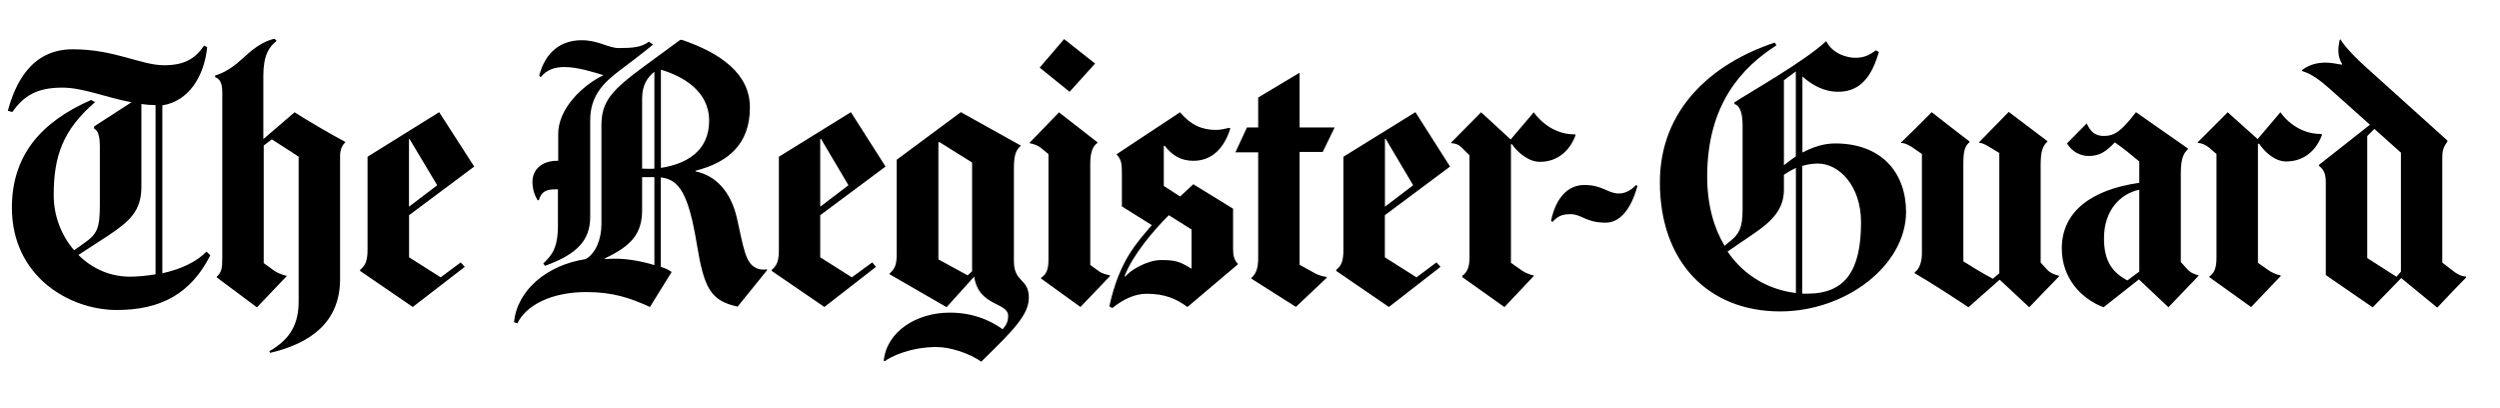
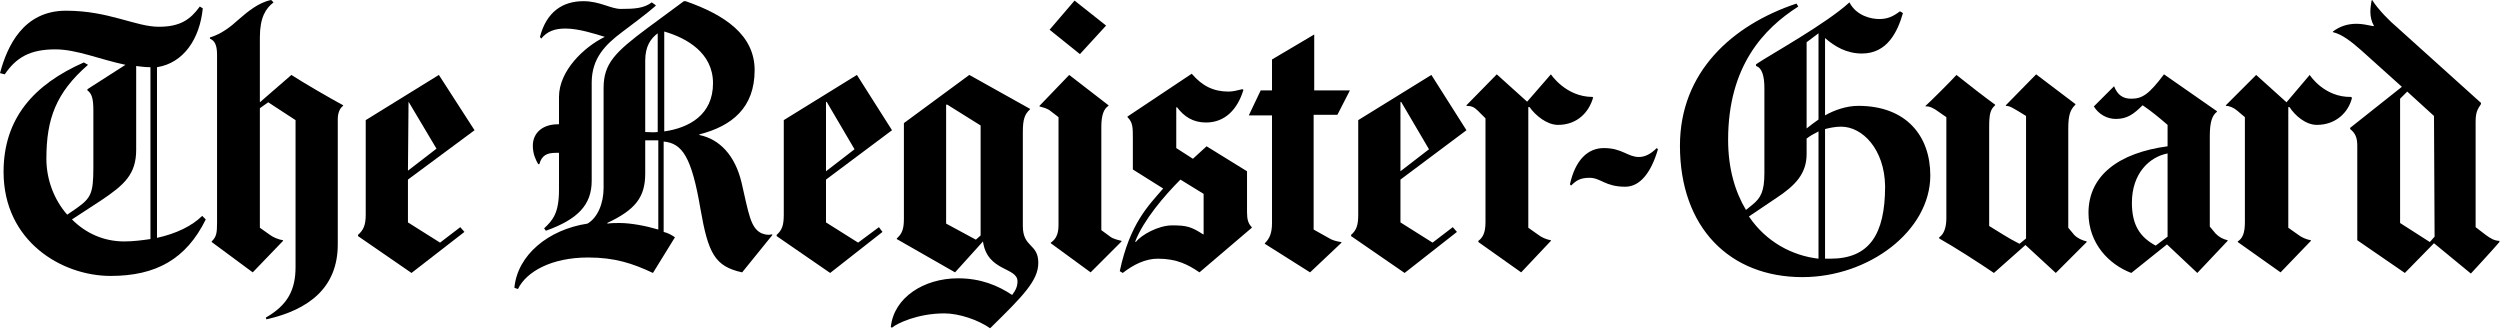
- <svg xmlns="http://www.w3.org/2000/svg" version="1.1" id="Layer_1" x="0px" y="0px" width="264.76px" height="43.2px" viewBox="0 0 264.76 43.2" style="enable-background:new 0 0 264.76 43.2;" xml:space="preserve">
+ <svg xmlns="http://www.w3.org/2000/svg" version="1.1" id="Layer_1" x="0px" y="0px" width="420.4px" height="55.2px" viewBox="0 0 420.4 55.2" style="enable-background:new 0 0 420.4 55.2;" xml:space="preserve">
  <g>
-     <path d="M12.38,32.83c-5.08,0-11.12-3.6-11.12-10.83c0-5.58,3.13-9.11,8.39-11.41l0.43,0.22c-3.42,2.95-4.39,5.72-4.39,9.86   c0,2.16,0.79,4.25,2.16,5.83l0.97-0.68c1.48-1.04,1.76-1.55,1.76-4.21v-5.98c0-1.26-0.18-1.76-0.61-2.02v-0.22l3.96-2.56   c-2.7-0.5-5.11-1.55-7.34-1.55c-2.66,0-4.07,0.86-5.29,2.59l-0.47-0.14C1.58,8.97,3.24,5.22,7.7,5.22s7.23,1.69,9.68,1.69   c2.2,0,3.31-0.72,4.25-2.09l0.32,0.18c-0.32,3.13-1.98,5.72-4.75,6.16v17.78c1.98-0.43,3.64-1.22,4.68-2.3l0.4,0.4   C20.23,31.1,17.03,32.83,12.38,32.83z M16.49,11.13c-0.54,0-1.01-0.04-1.51-0.11v8.75c0,2.56-1.22,3.67-3.64,5.26L8.31,27   c1.4,1.4,3.28,2.3,5.47,2.3c0.94,0,1.84-0.11,2.7-0.25V11.13z M36.03,16.49v13.07c0,4.5-3.06,6.8-7.42,7.81l-0.07-0.18   c2.27-1.3,3.1-2.92,3.1-5.29V16.6c-0.94-0.65-1.91-1.22-2.84-1.84l-0.86,0.65v12.45l1.04,0.76c0.29,0.22,0.9,0.5,1.37,0.58v0.07   l-3.13,3.28l-4.25-3.17V29.3c0.5-0.47,0.58-0.86,0.58-1.98V9.83c0-1.12-0.29-1.48-0.76-1.66V8c1.22-0.36,2.2-1.15,2.95-1.84   c0.86-0.79,2.02-1.8,3.35-2.05l0.22,0.22C28.51,4.94,27.9,5.87,27.9,8v6.73l3.31-2.84c1.22,0.79,3.92,2.38,5.36,3.13v0.07   C36.21,15.41,36.03,15.95,36.03,16.49z M43.34,22.79v4.46l3.35,2.12l2.12-1.58l0.43,0.47l-5.51,4.25l-5.58-3.82v-0.11   c0.58-0.47,0.79-1.01,0.79-2.12V16.6l7.59-4.72l3.71,5.76L43.34,22.79z M43.37,14.69l-0.04,0.04v7.16l2.99-2.27L43.37,14.69z" />
-     <path d="M78.15,32.47c-2.88-0.61-3.56-1.98-4.32-6.59c-0.9-5.51-1.94-6.88-3.82-7.09v9.47c0.47,0.14,0.83,0.32,1.15,0.54l-2.3,3.71   c-2.12-0.97-3.96-1.58-6.73-1.58c-3.85,0-6.44,1.48-7.31,3.31l-0.36-0.11c0.32-3.42,3.53-6.08,7.6-6.69   c1.04-0.61,1.66-2.09,1.66-3.71V13.25c0-2.56,1.15-3.74,4.57-6.26l3.78-2.77h0.18c4.07,1.4,7.2,3.56,7.2,7.16   c0,3.92-2.34,5.83-5.76,6.7v0.07c2.12,0.43,3.74,2.12,4.39,4.97c0.72,3.24,0.9,4.72,2.02,5.26c0.29,0.14,0.68,0.22,1.12,0.14   l0.07,0.07L78.15,32.47z M65.66,7.46c-1.76,1.33-3.13,2.7-3.13,5.29v10.22c0,2.56-1.51,4-4.79,5.18l-0.18-0.25   c0.9-0.86,1.55-1.62,1.55-4.03v-3.82h-0.29c-0.94,0-1.48,0.25-1.73,1.15h-0.14c-0.25-0.43-0.54-1.08-0.54-1.94   c0-1.37,1.08-2.23,2.59-2.23h0.14v-2.84c0-2.74,2.63-5.18,4.79-6.23c-0.97-0.29-2.7-0.86-4.1-0.86c-1.19,0-1.91,0.32-2.56,1.08   L57.13,8c0.68-2.59,2.38-3.74,4.5-3.74c1.76,0,2.84,0.83,3.92,0.83c1.44,0,2.41-0.07,3.2-0.68l0.43,0.32   C69.19,4.72,68.07,5.66,65.66,7.46z M69.33,18.76c-0.29,0-0.97,0-1.3,0v3.46c0,2.45-1.04,3.78-3.96,5.15l0.04,0.07   c0.25-0.04,0.97-0.04,1.22-0.04c1.15,0,2.81,0.29,4,0.68V18.76z M69.33,7.6c-0.72,0.58-1.3,1.37-1.3,2.84v7.42   c0.43,0,0.86,0.04,1.3,0V7.6z M70.02,7.38v10.4c2.63-0.4,5.11-1.73,5.11-5C75.13,9.65,72.36,8.07,70.02,7.38z M86.9,22.79v4.46   l3.35,2.12l2.16-1.58l0.4,0.47l-5.47,4.25l-5.58-3.82v-0.11c0.58-0.47,0.76-1.01,0.76-2.12V16.6l7.63-4.72l3.67,5.76L86.9,22.79z    M86.97,14.69l-0.07,0.04v7.16l2.99-2.27L86.97,14.69z M103.96,38.3c-1.22-0.86-3.24-1.55-4.75-1.55c-2.81,0-4.97,1.08-5.47,1.51   l-0.11-0.07c0.32-3.1,3.49-5.08,6.98-5.08c2.34,0,4.18,0.72,5.62,1.76c0.4-0.47,0.58-0.86,0.58-1.4c0-1.51-3.13-0.97-3.6-4.18   l-2.92,3.24l-6.05-3.49v-0.07c0.58-0.5,0.76-0.97,0.76-2.02V16.92l6.8-5.04l6.34,3.53v0.04c-0.54,0.47-0.72,1.04-0.72,2.38v9.83   c0,2.3,1.58,1.8,1.58,3.85C109,33.34,107.38,34.96,103.96,38.3z M102.99,17.21l-3.46-2.16h-0.11v12.42l3.1,1.69l0.47-0.43V17.21z    M114.47,32.51l-4.18-3.02v-0.07c0.4-0.25,0.79-0.68,0.79-1.8v-11.3l-0.79-0.65c-0.36-0.29-0.72-0.4-1.19-0.5v-0.07l3.1-3.2   l4.07,3.17v0.07c-0.47,0.29-0.76,0.97-0.76,2.16v10.76l0.94,0.68c0.32,0.25,0.9,0.36,1.15,0.43v0.07L114.47,32.51z M113.32,9.72   l-3.17-2.56l2.59-3.02l3.28,2.59L113.32,9.72z M125.81,32.51c-1.15-0.83-2.34-1.4-4.32-1.4c-1.3,0-2.52,0.61-3.64,1.51l-0.32-0.18   c1.08-4.93,2.99-6.8,4.5-8.6l-3.17-1.98v-3.24c0-1.19,0-1.66-0.54-2.23v-0.07l6.7-4.43c1.12,1.33,2.3,1.87,3.82,1.87   c0.43,0,0.9-0.11,1.4-0.22l0.11,0.07c-0.65,2.05-1.91,3.42-3.92,3.42c-1.37,0-2.27-0.61-3.06-1.62l-0.07,0.07v4.21l1.73,1.12   l1.4-1.3l4.21,2.59v4.28c0,0.72,0.14,1.19,0.5,1.55v0.07L125.81,32.51z M126.24,24.3l-2.41-1.51c-1.66,1.66-3.82,4.21-4.68,6.44   l0.07,0.07c0.54-0.72,2.38-1.76,3.78-1.76c1.51,0,1.98,0.14,3.2,0.9h0.04V24.3z M140.14,16.09h-2.45v11.95l1.55,0.86   c0.36,0.22,0.86,0.36,1.3,0.43l0.04,0.07l-3.28,3.1l-4.72-2.99v-0.07c0.5-0.47,0.72-1.04,0.72-2.09V16.13h-2.41l1.22-2.63h1.19   v-3.17l4.39-2.63v5.8h3.71L140.14,16.09z M146.72,22.79v4.46l3.35,2.12l2.12-1.58l0.43,0.47l-5.47,4.25l-5.58-3.82v-0.11   c0.58-0.47,0.76-1.01,0.76-2.12V16.6l7.63-4.72l3.67,5.76L146.72,22.79z M146.8,14.69l-0.07,0.04v7.16l2.99-2.27L146.8,14.69z    M163.14,17.14c-1.19,0-2.38-1.01-2.95-1.87h-0.11v12.56l1.08,0.76c0.29,0.22,0.86,0.5,1.33,0.58v0.07l-3.1,3.28l-4.46-3.17V29.2   c0.43-0.29,0.76-0.79,0.76-1.91V16.45l-0.79-0.79c-0.36-0.36-0.68-0.47-1.15-0.5v-0.07l3.17-3.2l3.13,2.88l2.45-2.88   c0,0,1.55,2.38,4.36,2.34l0.07,0.07C166.38,15.84,165.12,17.14,163.14,17.14z M170.12,23.58c-2.12,0-2.56-0.9-3.71-0.9   c-0.94,0-1.37,0.22-1.94,0.83l-0.14-0.14c0.54-2.52,1.84-3.78,3.53-3.78c1.94,0,2.48,0.9,3.64,0.9c0.58,0,1.19-0.22,1.84-0.9   l0.14,0.11C172.79,22.21,171.6,23.58,170.12,23.58z" />
-     <path d="M188.6,32.98c-7.6,0-12.74-5.22-12.74-13.68c0-7.67,5.44-12.56,12.17-14.79l0.18,0.29c-3.6,2.3-7.34,6.19-7.34,13.89   c0,3.02,0.72,5.47,1.84,7.34l0.61-0.5c0.94-0.76,1.3-1.4,1.3-3.35v-8.89c0-1.26-0.25-2.09-0.86-2.27v-0.18   c1.4-0.94,7.31-4.25,9.72-6.48c0.72,1.4,2.27,1.76,3.1,1.76c0.86,0,1.44-0.25,2.16-0.79l0.32,0.18c-0.58,1.94-1.58,4.21-4.28,4.21   c-1.62,0-2.84-0.76-3.82-1.62v8.06c1.01-0.54,2.2-0.97,3.46-0.97c4.93,0,7.52,3.1,7.52,7.27C201.92,28.12,195.55,32.98,188.6,32.98   z M190.26,17.79c-0.47,0.22-0.9,0.47-1.26,0.72v1.58c0,2.02-1.19,3.28-3.13,4.61l-2.84,1.94c1.8,2.66,4.5,4.07,7.24,4.39V17.79z    M190.26,7.56L189,8.5v9c0.36-0.29,0.79-0.61,1.26-0.94V7.56z M192.6,17.32c-0.65,0-1.15,0.11-1.66,0.25V31.1c0.18,0,0.36,0,0.54,0   c4.03,0,5.69-2.45,5.69-7.56C197.17,19.66,194.83,17.32,192.6,17.32z M214.99,32.54l-3.13-2.92l-3.31,2.92   c-1.55-1.04-4.18-2.74-5.69-3.6v-0.11c0.47-0.29,0.76-1.08,0.76-1.98V16.31l-0.83-0.58c-0.5-0.36-1.01-0.61-1.37-0.58v-0.07   c0.43-0.4,2.77-2.7,3.24-3.2c1.01,0.79,3.13,2.45,4,3.1v0.07c-0.47,0.43-0.65,0.9-0.65,2.23v10.4c0.94,0.58,1.94,1.22,3.13,1.84   l0.68-0.58V16.2l-0.83-0.5c-0.54-0.32-0.86-0.54-1.3-0.58v-0.07l3.13-3.2l4.1,3.1v0.04c-0.5,0.47-0.72,1.01-0.72,2.48v10.33   l0.65,0.72c0.36,0.4,0.83,0.58,1.3,0.68v0.07L214.99,32.54z M229.74,32.54l-3.13-2.95l-3.74,2.95c-2.3-0.86-4.43-3.02-4.43-6.23   c0-3.89,3.13-6.23,8.21-6.95V17.1c-0.86-0.72-1.69-1.4-2.59-2.02c-0.9,0.94-1.58,1.44-2.77,1.44c-0.94,0-1.8-0.5-2.3-1.33   l2.09-2.12c0.4,0.9,0.94,1.33,1.8,1.33c1.15,0,1.87-0.5,3.42-2.52l5.51,3.85v0.07c-0.47,0.4-0.76,1.04-0.76,2.52v9.43l0.65,0.72   c0.36,0.4,0.76,0.58,1.22,0.68v0.07L229.74,32.54z M226.65,20.09c-1.91,0.4-3.74,2.09-3.74,5.15c0,2.38,0.86,3.6,2.48,4.46   l1.26-0.94V20.09z M242.2,17.1c-1.19,0-2.27-1.01-2.84-1.87h-0.14v12.6l1.08,0.76c0.29,0.22,0.86,0.5,1.33,0.58v0.07l-3.13,3.28   l-4.43-3.17v-0.07c0.5-0.32,0.76-0.86,0.76-1.98V16.31l-0.79-0.68c-0.4-0.32-0.79-0.47-1.19-0.5v-0.07l3.17-3.17l3.17,2.84   l2.41-2.84c0,0,1.51,2.34,4.36,2.3l0.04,0.11C245.44,15.84,244.18,17.1,242.2,17.1z M258.22,32.58l-3.82-3.13l-3.02,3.1l-4.97-3.42   V19.3c0-0.83-0.18-1.33-0.72-1.73v-0.11l5.4-4.25l-4.28-3.82c-0.97-0.86-1.91-1.58-2.92-1.87V7.42c0.72-0.54,1.55-0.79,2.48-0.79   c0.54,0,1.12,0.11,1.73,0.22l0.04-0.07c-0.25-0.4-0.4-0.9-0.4-1.4c0-0.4,0.07-0.79,0.14-1.15l0.07-0.07   c0.61,0.97,1.87,2.2,2.59,2.84l8.75,7.88v0.11c-0.4,0.58-0.54,0.86-0.54,1.84v10.98l1.08,0.83c0.5,0.4,0.9,0.61,1.44,0.65v0.11   C260.59,30.06,258.22,32.58,258.22,32.58z M254.37,16.17l-2.81-2.52l-0.76,0.76v12.92l3.1,1.98l0.47-0.54V16.17z" />
+     <path d="M18.6,46.4c-8.2,0-18-5.8-18-17.5c0-9,5.1-14.7,13.5-18.4l0.7,0.4C9.4,15.6,7.8,20,7.8,26.7c0,3.5,1.3,6.9,3.5,9.4l1.6-1.1   c2.4-1.7,2.8-2.5,2.8-6.8v-9.7c0-2-0.3-2.8-1-3.3V15l6.4-4.1C16.8,10,12.9,8.3,9.3,8.3c-4.3,0-6.6,1.4-8.5,4.2L0,12.3   C1.2,7.8,3.9,1.8,11.1,1.8s11.7,2.7,15.6,2.7c3.6,0,5.3-1.2,6.9-3.4l0.5,0.3c-0.5,5.1-3.2,9.2-7.7,9.9v28.7c3.2-0.7,5.9-2,7.6-3.7   l0.6,0.6C31.3,43.6,26.2,46.4,18.6,46.4z M25.3,11.3c-0.9,0-1.6-0.1-2.4-0.2v14.1c0,4.1-2,5.9-5.9,8.5l-4.9,3.2   c2.3,2.3,5.3,3.7,8.8,3.7c1.5,0,3-0.2,4.4-0.4L25.3,11.3L25.3,11.3z M56.8,20v21.1c0,7.3-4.9,11-12,12.6l-0.1-0.3   c3.7-2.1,5-4.7,5-8.5V20.2c-1.5-1-3.1-2-4.6-3l-1.4,1v20.1l1.7,1.2c0.5,0.4,1.5,0.8,2.2,0.9v0.1l-5.1,5.3l-6.9-5.1v-0.1   c0.8-0.8,0.9-1.4,0.9-3.2V9.2c0-1.8-0.5-2.4-1.2-2.7V6.3c2-0.6,3.6-1.9,4.8-3C41.6,2,43.5,0.4,45.6,0L46,0.4   c-1.3,1-2.3,2.5-2.3,5.9v10.9l5.3-4.6c2,1.3,6.3,3.8,8.7,5.1v0.1C57.1,18.2,56.8,19.1,56.8,20z M68.6,30.2v7.2l5.4,3.4l3.4-2.6   l0.7,0.8l-8.9,6.9l-9-6.2v-0.2c0.9-0.8,1.3-1.6,1.3-3.4V20.2l12.3-7.6l6,9.3L68.6,30.2z M68.7,17.1L68.7,17.1l-0.1,11.6l4.8-3.7   L68.7,17.1z" />
+     <path d="M124.8,45.8c-4.6-1-5.7-3.2-7-10.6c-1.5-8.9-3.1-11.1-6.2-11.4V39c0.8,0.2,1.3,0.5,1.9,0.9l-3.7,6   c-3.4-1.6-6.4-2.6-10.9-2.6c-6.2,0-10.4,2.4-11.8,5.3l-0.6-0.2c0.5-5.5,5.7-9.8,12.3-10.8c1.7-1,2.7-3.4,2.7-6V14.8   c0-4.1,1.9-6,7.4-10.1l6.1-4.5h0.3c6.6,2.3,11.6,5.7,11.6,11.6c0,6.3-3.8,9.4-9.3,10.8v0.1c3.4,0.7,6,3.4,7.1,8   c1.2,5.2,1.5,7.6,3.3,8.5c0.5,0.2,1.1,0.4,1.8,0.2l0.1,0.1L124.8,45.8z M104.6,5.4c-2.8,2.1-5.1,4.4-5.1,8.5v16.5   c0,4.1-2.4,6.5-7.7,8.4l-0.3-0.4c1.5-1.4,2.5-2.6,2.5-6.5v-6.2h-0.5c-1.5,0-2.4,0.4-2.8,1.9h-0.2c-0.4-0.7-0.9-1.7-0.9-3.1   c0-2.2,1.7-3.6,4.2-3.6h0.2v-4.6c0-4.4,4.2-8.4,7.7-10.1c-1.6-0.5-4.4-1.4-6.6-1.4c-1.9,0-3.1,0.5-4.1,1.7l-0.2-0.3   c1.1-4.2,3.8-6,7.3-6c2.8,0,4.6,1.3,6.3,1.3c2.3,0,3.9-0.1,5.2-1.1l0.7,0.5C110.3,1,108.5,2.5,104.6,5.4z M110.6,23.6   c-0.5,0-1.6,0-2.1,0v5.6c0,4-1.7,6.1-6.4,8.3l0.1,0.1c0.4-0.1,1.6-0.1,2-0.1c1.9,0,4.5,0.5,6.5,1.1V23.6z M110.6,5.6   c-1.2,0.9-2.1,2.2-2.1,4.6v12c0.7,0,1.4,0.1,2.1,0V5.6z M111.7,5.3v16.8c4.2-0.6,8.2-2.8,8.2-8.1C119.9,8.9,115.5,6.4,111.7,5.3z    M138.9,30.2v7.2l5.4,3.4l3.5-2.6l0.6,0.8l-8.8,6.9l-9-6.2v-0.2c0.9-0.8,1.2-1.6,1.2-3.4V20.2l12.3-7.6l5.9,9.3L138.9,30.2z    M139,17.1l-0.1,0.1v11.6l4.8-3.7L139,17.1z M166.5,55.2c-2-1.4-5.2-2.5-7.7-2.5c-4.5,0-8,1.7-8.8,2.4l-0.2-0.1   c0.5-5,5.6-8.2,11.3-8.2c3.8,0,6.7,1.2,9.1,2.8c0.6-0.8,0.9-1.4,0.9-2.3c0-2.4-5.1-1.6-5.8-6.7l-4.7,5.2l-9.8-5.6v-0.1   c0.9-0.8,1.2-1.6,1.2-3.3V20.7l11-8.1l10.2,5.7v0.1c-0.9,0.8-1.2,1.7-1.2,3.8V38c0,3.7,2.6,2.9,2.6,6.2   C174.6,47.2,172,49.8,166.5,55.2z M164.9,21.1l-5.6-3.5h-0.2v20l5,2.7l0.8-0.7V21.1z M183.4,45.8l-6.7-4.9v-0.1   c0.6-0.4,1.3-1.1,1.3-2.9V19.7l-1.3-1c-0.6-0.5-1.2-0.6-1.9-0.8v-0.1l5-5.2l6.6,5.1v0.1c-0.8,0.5-1.2,1.6-1.2,3.5v17.4l1.5,1.1   c0.5,0.4,1.5,0.6,1.9,0.7v0.1L183.4,45.8z M181.6,9.1l-5.1-4.1l4.2-4.9l5.3,4.2L181.6,9.1z M201.7,45.8c-1.9-1.3-3.8-2.3-7-2.3   c-2.1,0-4.1,1-5.9,2.4l-0.5-0.3c1.7-8,4.8-11,7.3-13.9l-5.1-3.2v-5.2c0-1.9,0-2.7-0.9-3.6v-0.1l10.8-7.2c1.8,2.1,3.7,3,6.2,3   c0.7,0,1.5-0.2,2.3-0.4l0.2,0.1c-1,3.3-3.1,5.5-6.3,5.5c-2.2,0-3.7-1-4.9-2.6l-0.1,0.1v6.8l2.8,1.8l2.3-2.1l6.8,4.2v6.9   c0,1.2,0.2,1.9,0.8,2.5v0.1L201.7,45.8z M202.4,32.6l-3.9-2.4c-2.7,2.7-6.2,6.8-7.6,10.4l0.1,0.1c0.9-1.2,3.8-2.8,6.1-2.8   c2.4,0,3.2,0.2,5.2,1.5h0.1C202.4,39.3,202.4,32.6,202.4,32.6z M224.9,19.3h-4v19.3l2.5,1.4c0.6,0.4,1.4,0.6,2.1,0.7l0.1,0.1   l-5.3,5l-7.6-4.8v-0.1c0.8-0.8,1.2-1.7,1.2-3.4V19.4h-3.9l2-4.2h1.9V10l7.1-4.2v9.4h6L224.9,19.3z M235.5,30.2v7.2l5.4,3.4l3.4-2.6   L245,39l-8.8,6.9l-9-6.2v-0.2c0.9-0.8,1.2-1.6,1.2-3.4V20.2l12.3-7.6l5.9,9.3L235.5,30.2z M235.6,17.1l-0.1,0.1v11.6l4.8-3.7   L235.6,17.1z M262,21c-1.9,0-3.8-1.6-4.8-3h-0.2v20.3l1.7,1.2c0.5,0.4,1.4,0.8,2.1,0.9v0.1l-5,5.3l-7.2-5.1v-0.2   c0.7-0.5,1.2-1.3,1.2-3.1V19.9l-1.3-1.3c-0.6-0.6-1.1-0.8-1.9-0.8v-0.1l5.1-5.2l5.1,4.6l4-4.6c0,0,2.5,3.8,7,3.8l0.1,0.1   C267.2,18.9,265.2,21,262,21z M273.3,31.4c-3.4,0-4.1-1.5-6-1.5c-1.5,0-2.2,0.4-3.1,1.3l-0.2-0.2c0.9-4.1,3-6.1,5.7-6.1   c3.1,0,4,1.5,5.9,1.5c0.9,0,1.9-0.4,3-1.5l0.2,0.2C277.6,29.2,275.7,31.4,273.3,31.4z" />
+     <path d="M303.1,46.6c-12.3,0-20.6-8.4-20.6-22.1c0-12.4,8.8-20.3,19.6-23.9l0.3,0.5c-5.8,3.7-11.8,10-11.8,22.4   c0,4.9,1.2,8.8,3,11.8l1-0.8c1.5-1.2,2.1-2.3,2.1-5.4V14.8c0-2-0.4-3.4-1.4-3.7v-0.3C297.5,9.3,307.1,4,311,0.4   c1.2,2.3,3.7,2.8,5,2.8c1.4,0,2.3-0.4,3.5-1.3l0.5,0.3c-0.9,3.1-2.6,6.8-6.9,6.8c-2.6,0-4.6-1.2-6.2-2.6v13   c1.6-0.9,3.6-1.6,5.6-1.6c8,0,12.1,5,12.1,11.7C324.6,38.8,314.3,46.6,303.1,46.6z M305.8,22.1c-0.8,0.4-1.5,0.8-2,1.2v2.6   c0,3.3-1.9,5.3-5.1,7.4l-4.6,3.1c2.9,4.3,7.3,6.6,11.7,7.1L305.8,22.1L305.8,22.1z M305.8,5.6l-2,1.5v14.5c0.6-0.5,1.3-1,2-1.5V5.6   z M309.6,21.3c-1,0-1.9,0.2-2.7,0.4v21.8c0.3,0,0.6,0,0.9,0c6.5,0,9.2-4,9.2-12.2C316.9,25.1,313.2,21.3,309.6,21.3z M345.7,45.9   l-5.1-4.7l-5.3,4.7c-2.5-1.7-6.7-4.4-9.2-5.8v-0.2c0.8-0.5,1.2-1.7,1.2-3.2v-17l-1.3-0.9c-0.8-0.6-1.6-1-2.2-0.9v-0.1   c0.7-0.6,4.5-4.4,5.2-5.2c1.6,1.3,5.1,4,6.5,5v0.1c-0.8,0.7-1,1.5-1,3.6V38c1.5,0.9,3.1,2,5.1,3l1.1-0.9V19.5l-1.3-0.8   c-0.9-0.5-1.4-0.9-2.1-0.9v-0.1l5.1-5.2l6.6,5v0.1c-0.8,0.8-1.2,1.6-1.2,4v16.7l1,1.2c0.6,0.6,1.3,0.9,2.1,1.1v0.1L345.7,45.9z    M369.5,45.9l-5.1-4.8l-6,4.8c-3.7-1.4-7.2-4.9-7.2-10.1c0-6.3,5.1-10.1,13.3-11.2V21c-1.4-1.2-2.7-2.3-4.2-3.3   c-1.5,1.5-2.6,2.3-4.5,2.3c-1.5,0-2.9-0.8-3.7-2.1l3.4-3.4c0.6,1.5,1.5,2.1,2.9,2.1c1.9,0,3-0.8,5.5-4.1l8.9,6.2v0.1   c-0.8,0.6-1.2,1.7-1.2,4.1v15.2l1,1.2c0.6,0.6,1.2,0.9,2,1.1v0.1L369.5,45.9z M364.5,25.8c-3.1,0.6-6,3.4-6,8.3   c0,3.8,1.4,5.8,4,7.2l2-1.5L364.5,25.8L364.5,25.8z M389.6,21c-1.9,0-3.7-1.6-4.6-3h-0.2v20.3l1.7,1.2c0.5,0.4,1.4,0.8,2.1,0.9v0.1   l-5.1,5.3l-7.2-5.1v-0.1c0.8-0.5,1.2-1.4,1.2-3.2V19.7l-1.3-1.1c-0.6-0.5-1.3-0.8-1.9-0.8v-0.1l5.1-5.1l5.1,4.6l3.9-4.6   c0,0,2.4,3.8,7,3.7l0.1,0.2C394.9,18.9,392.8,21,389.6,21z M415.5,46l-6.2-5.1l-4.9,5l-8-5.5V24.5c0-1.3-0.3-2.1-1.2-2.8v-0.2   l8.7-6.9l-6.9-6.2c-1.6-1.4-3.1-2.6-4.7-3V5.3c1.2-0.9,2.5-1.3,4-1.3c0.9,0,1.8,0.2,2.8,0.4l0.1-0.1c-0.4-0.6-0.6-1.5-0.6-2.3   c0-0.6,0.1-1.3,0.2-1.9l0.1-0.1c1,1.6,3,3.6,4.2,4.6l14.1,12.7v0.2c-0.6,0.9-0.9,1.4-0.9,3v17.7l1.7,1.3c0.8,0.6,1.5,1,2.3,1v0.2   C419.3,41.9,415.5,46,415.5,46z M409.3,19.5l-4.5-4.1l-1.2,1.2v20.9l5,3.2l0.8-0.9L409.3,19.5L409.3,19.5z" />
  </g>
</svg>
